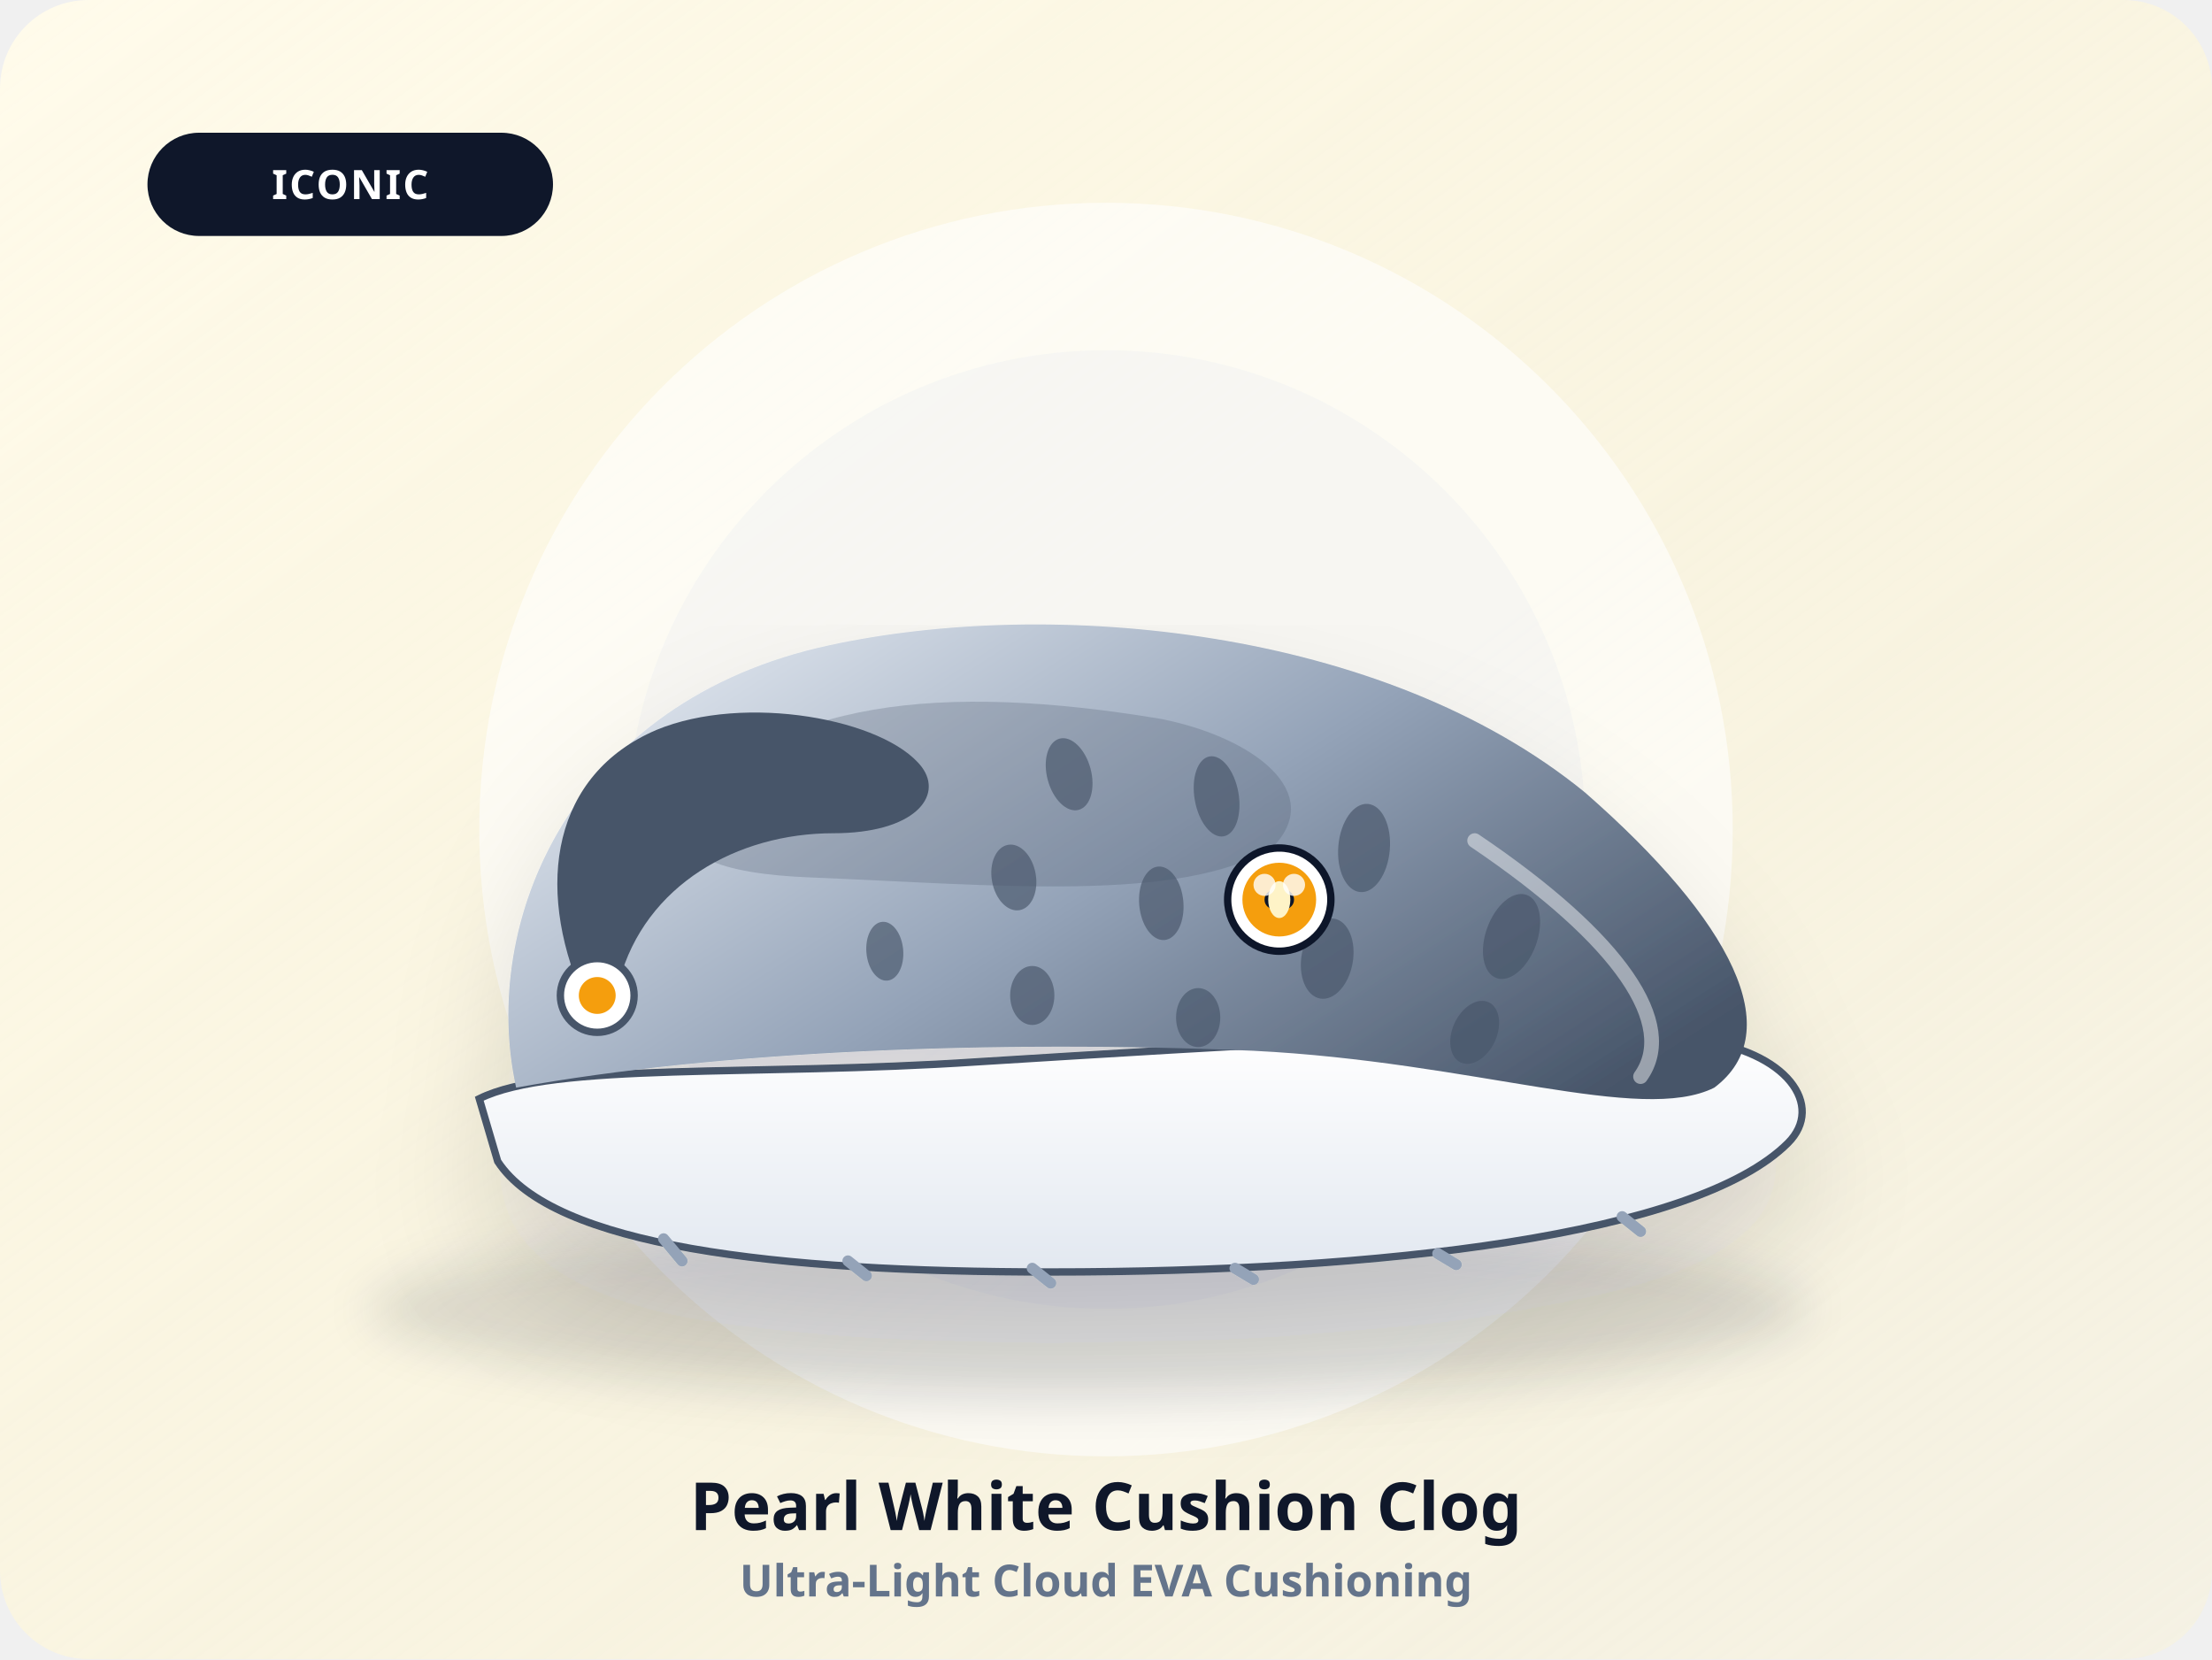
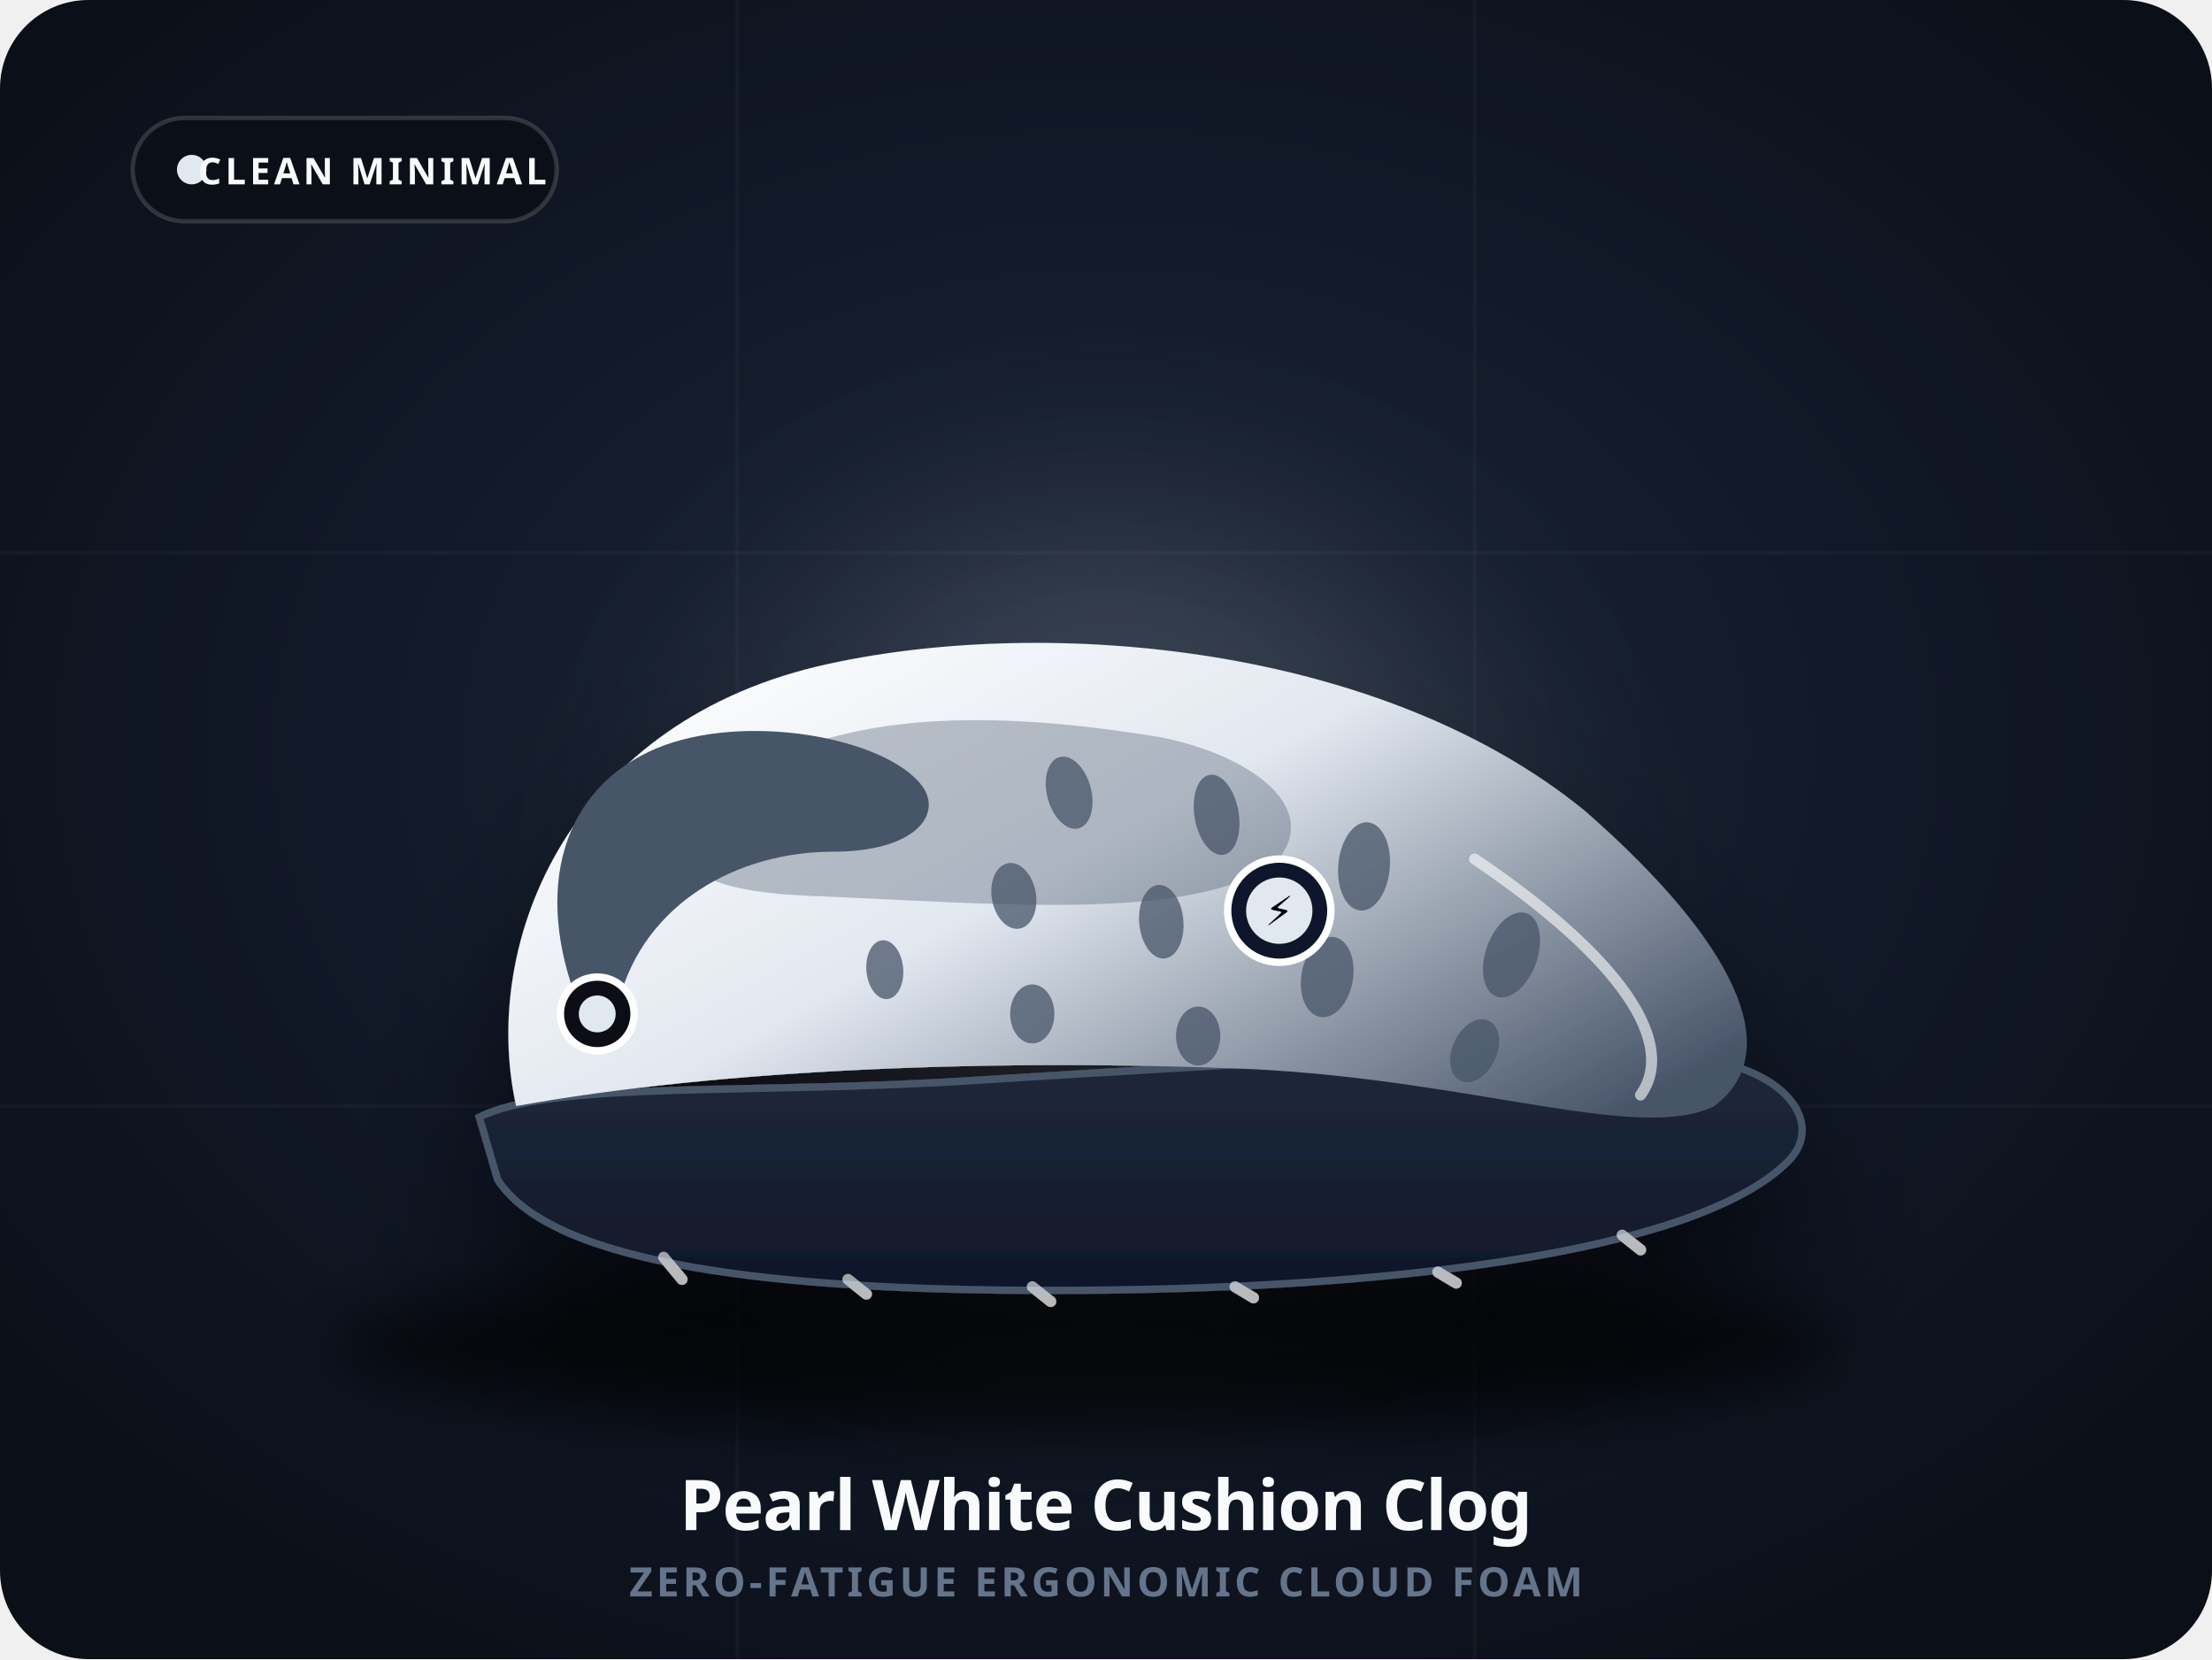
<svg xmlns="http://www.w3.org/2000/svg" viewBox="0 0 600 450" width="100%" height="100%">
  <defs>
-     <linearGradient id="bgGrad" x1="0%" y1="0%" x2="100%" y2="100%">
-       <stop offset="0%" stop-color="#FFFBEB" />
-       <stop offset="100%" stop-color="#FEF3C7" stop-opacity="0.3" />
-     </linearGradient>
-     <linearGradient id="clogBody" x1="0%" y1="20%" x2="100%" y2="80%">
-       <stop offset="0%" stop-color="#E2E8F0" />
-       <stop offset="50%" stop-color="#94A3B8" />
+     <radialGradient id="studioDark" cx="50%" cy="45%" r="65%">
+       <stop offset="0%" stop-color="#1E293B" />
+       <stop offset="55%" stop-color="#111827" />
+       <stop offset="100%" stop-color="#0B0F17" />
+     </radialGradient>
+     <radialGradient id="neonHalo" cx="50%" cy="55%" r="50%">
+       <stop offset="0%" stop-color="#E2E8F0" stop-opacity="0.35" />
+       <stop offset="60%" stop-color="#E2E8F0" stop-opacity="0.08" />
+       <stop offset="100%" stop-color="#0B0F17" stop-opacity="0" />
+     </radialGradient>
+     <linearGradient id="clogBody" x1="0%" y1="15%" x2="100%" y2="85%">
+       <stop offset="0%" stop-color="#FFFFFF" />
+       <stop offset="45%" stop-color="#E2E8F0" />
      <stop offset="100%" stop-color="#475569" />
    </linearGradient>
    <linearGradient id="soleGrad" x1="0%" y1="0%" x2="0%" y2="100%">
-       <stop offset="0%" stop-color="#FFFFFF" />
-       <stop offset="100%" stop-color="#E2E8F0" />
+       <stop offset="0%" stop-color="#1E293B" />
+       <stop offset="100%" stop-color="#0F172A" />
    </linearGradient>
-     <filter id="shadow" x="-10%" y="-10%" width="130%" height="140%">
-       <feDropShadow dx="0" dy="18" stdDeviation="16" flood-color="#0F172A" flood-opacity="0.14" />
+     <filter id="floatShadow" x="-20%" y="-20%" width="140%" height="150%">
+       <feDropShadow dx="0" dy="24" stdDeviation="20" flood-color="#000000" flood-opacity="0.65" />
    </filter>
  </defs>
-   <rect width="600" height="450" fill="url(#bgGrad)" rx="24" />
-   <circle cx="300" cy="225" r="170" fill="#FFFFFF" opacity="0.6" />
-   <circle cx="300" cy="225" r="130" fill="#E2E8F0" opacity="0.25" />
-   <g transform="translate(40, 36)">
-     <rect width="110" height="28" rx="14" fill="#0F172A" />
-     <text x="55" y="18" fill="#FFFFFF" font-family="'Plus Jakarta Sans', system-ui, sans-serif" font-size="11" font-weight="700" text-anchor="middle" letter-spacing="0.5">ICONIC</text>
+   <rect width="600" height="450" fill="url(#studioDark)" rx="24" />
+   <g stroke="rgba(255, 255, 255, 0.03)" stroke-width="1">
+     <line x1="0" y1="150" x2="600" y2="150" />
+     <line x1="0" y1="300" x2="600" y2="300" />
+     <line x1="200" y1="0" x2="200" y2="450" />
+     <line x1="400" y1="0" x2="400" y2="450" />
  </g>
-   <ellipse cx="295" cy="355" rx="195" ry="24" fill="#0F172A" opacity="0.12" filter="blur(6px)" />
-   <g filter="url(#shadow)" transform="translate(10, 0)">
+   <circle cx="300" cy="235" r="170" fill="url(#neonHalo)" />
+   <g transform="translate(36, 32)">
+     <rect width="115" height="28" rx="14" fill="#0B0F17" stroke="rgba(255, 255, 255, 0.15)" stroke-width="1.2" />
+     <circle cx="16" cy="14" r="4" fill="#E2E8F0" />
+     <text x="65" y="18" fill="#F8FAFC" font-family="'Outfit', sans-serif" font-size="10" font-weight="800" text-anchor="middle" letter-spacing="1">CLEAN MINIMAL</text>
+   </g>
+   <ellipse cx="295" cy="365" rx="205" ry="24" fill="#000000" opacity="0.6" filter="blur(8px)" />
+   <g filter="url(#floatShadow)" transform="translate(10, 5)">
    <path d="M 125 315               C 140 338, 200 345, 275 345               C 365 345, 450 335, 475 310               C 485 300, 475 285, 450 282               C 410 278, 320 284, 255 288               C 195 292, 140 288, 120 298               Z" fill="url(#soleGrad)" stroke="#475569" stroke-width="2" />
-     <path d="M 170 336 L 175 342 M 220 342 L 225 346 M 270 344 L 275 348 M 325 344 L 330 347 M 380 340 L 385 343 M 430 330 L 435 334" stroke="#94A3B8" stroke-width="3" stroke-linecap="round" />
+     <path d="M 170 336 L 175 342 M 220 342 L 225 346 M 270 344 L 275 348 M 325 344 L 330 347 M 380 340 L 385 343 M 430 330 L 435 334" stroke="#FFFFFF" stroke-width="3" stroke-linecap="round" opacity="0.6" />
    <path d="M 130 295               C 120 250, 145 190, 215 175               C 275 162, 365 170, 420 215               C 460 250, 475 280, 455 295               C 435 305, 390 288, 330 285               C 260 282, 185 285, 130 295 Z" fill="url(#clogBody)" />
-     <path d="M 175 220               C 200 190, 245 185, 305 195               C 330 200, 350 215, 335 230               C 310 245, 260 240, 210 238               C 185 237, 172 232, 175 220 Z" fill="#475569" opacity="0.25" />
+     <path d="M 175 220               C 200 190, 245 185, 305 195               C 330 200, 350 215, 335 230               C 310 245, 260 240, 210 238               C 185 237, 172 232, 175 220 Z" fill="#475569" opacity="0.35" />
    <path d="M 148 270               C 135 240, 140 210, 168 198               C 192 188, 230 195, 240 208               C 246 216, 238 226, 216 226               C 190 226, 165 240, 158 266 Z" fill="#475569" />
-     <circle cx="152" cy="270" r="10" fill="#FFFFFF" stroke="#475569" stroke-width="2" />
-     <circle cx="152" cy="270" r="5" fill="#F59E0B" />
-     <ellipse cx="280" cy="210" rx="6" ry="10" fill="#475569" opacity="0.65" transform="rotate(-15 280 210)" />
-     <ellipse cx="320" cy="216" rx="6" ry="11" fill="#475569" opacity="0.65" transform="rotate(-10 320 216)" />
-     <ellipse cx="360" cy="230" rx="7" ry="12" fill="#475569" opacity="0.65" transform="rotate(5 360 230)" />
-     <ellipse cx="400" cy="254" rx="7" ry="12" fill="#475569" opacity="0.65" transform="rotate(20 400 254)" />
-     <ellipse cx="265" cy="238" rx="6" ry="9" fill="#475569" opacity="0.65" transform="rotate(-10 265 238)" />
-     <ellipse cx="305" cy="245" rx="6" ry="10" fill="#475569" opacity="0.65" transform="rotate(-5 305 245)" />
-     <ellipse cx="350" cy="260" rx="7" ry="11" fill="#475569" opacity="0.65" transform="rotate(10 350 260)" />
-     <ellipse cx="390" cy="280" rx="6" ry="9" fill="#475569" opacity="0.65" transform="rotate(25 390 280)" />
-     <ellipse cx="230" cy="258" rx="5" ry="8" fill="#475569" opacity="0.65" transform="rotate(-5 230 258)" />
-     <ellipse cx="270" cy="270" rx="6" ry="8" fill="#475569" opacity="0.65" />
-     <ellipse cx="315" cy="276" rx="6" ry="8" fill="#475569" opacity="0.65" />
-     <g transform="translate(325, 232)">
-       <circle cx="12" cy="12" r="14" fill="#FFFFFF" stroke="#0F172A" stroke-width="2" />
-       <circle cx="12" cy="12" r="10" fill="#F59E0B" />
-       <path d="M8 12 C8 8, 16 8, 16 12 C16 16, 8 16, 8 12 Z" fill="#0F172A" />
-       <ellipse cx="12" cy="12" rx="3" ry="5" fill="#FEF3C7" />
-       <circle cx="8" cy="8" r="3" fill="#FFFFFF" opacity="0.8" />
-       <circle cx="16" cy="8" r="3" fill="#FFFFFF" opacity="0.8" />
+     <circle cx="152" cy="270" r="10" fill="#0B0F17" stroke="#FFFFFF" stroke-width="2" />
+     <circle cx="152" cy="270" r="5" fill="#E2E8F0" />
+     <ellipse cx="280" cy="210" rx="6" ry="10" fill="#475569" opacity="0.75" transform="rotate(-15 280 210)" />
+     <ellipse cx="320" cy="216" rx="6" ry="11" fill="#475569" opacity="0.75" transform="rotate(-10 320 216)" />
+     <ellipse cx="360" cy="230" rx="7" ry="12" fill="#475569" opacity="0.75" transform="rotate(5 360 230)" />
+     <ellipse cx="400" cy="254" rx="7" ry="12" fill="#475569" opacity="0.75" transform="rotate(20 400 254)" />
+     <ellipse cx="265" cy="238" rx="6" ry="9" fill="#475569" opacity="0.75" transform="rotate(-10 265 238)" />
+     <ellipse cx="305" cy="245" rx="6" ry="10" fill="#475569" opacity="0.75" transform="rotate(-5 305 245)" />
+     <ellipse cx="350" cy="260" rx="7" ry="11" fill="#475569" opacity="0.75" transform="rotate(10 350 260)" />
+     <ellipse cx="390" cy="280" rx="6" ry="9" fill="#475569" opacity="0.75" transform="rotate(25 390 280)" />
+     <ellipse cx="230" cy="258" rx="5" ry="8" fill="#475569" opacity="0.75" transform="rotate(-5 230 258)" />
+     <ellipse cx="270" cy="270" rx="6" ry="8" fill="#475569" opacity="0.75" />
+     <ellipse cx="315" cy="276" rx="6" ry="8" fill="#475569" opacity="0.75" />
+     <g transform="translate(325, 230)">
+       <circle cx="12" cy="12" r="14" fill="#0F172A" stroke="#FFFFFF" stroke-width="2" />
+       <circle cx="12" cy="12" r="9" fill="#E2E8F0" />
+       <text x="12" y="16" fill="#000000" font-family="'Outfit', sans-serif" font-size="11" font-weight="900" text-anchor="middle">⚡</text>
    </g>
-     <path d="M 390 228 C 430 255, 445 278, 435 292" stroke="#FFFFFF" stroke-width="4" stroke-linecap="round" fill="none" opacity="0.45" />
+     <path d="M 390 228 C 430 255, 445 278, 435 292" stroke="#FFFFFF" stroke-width="3" stroke-linecap="round" fill="none" opacity="0.6" />
  </g>
-   <text x="300" y="415" font-family="'Plus Jakarta Sans', system-ui, sans-serif" font-size="18" font-weight="800" fill="#0F172A" text-anchor="middle">Pearl White Cushion Clog</text>
-   <text x="300" y="433" font-family="'Plus Jakarta Sans', system-ui, sans-serif" font-size="12" font-weight="600" fill="#64748B" text-anchor="middle">Ultra-Light Cloud EVA Cushioning</text>
+   <text x="300" y="415" font-family="'Outfit', sans-serif" font-size="19" font-weight="800" fill="#F8FAFC" text-anchor="middle" letter-spacing="-0.3">Pearl White Cushion Clog</text>
+   <text x="300" y="433" font-family="'Plus Jakarta Sans', sans-serif" font-size="11" font-weight="700" fill="#64748B" text-anchor="middle" letter-spacing="1">ZERO-FATIGUE ERGONOMIC CLOUD FOAM</text>
</svg>
